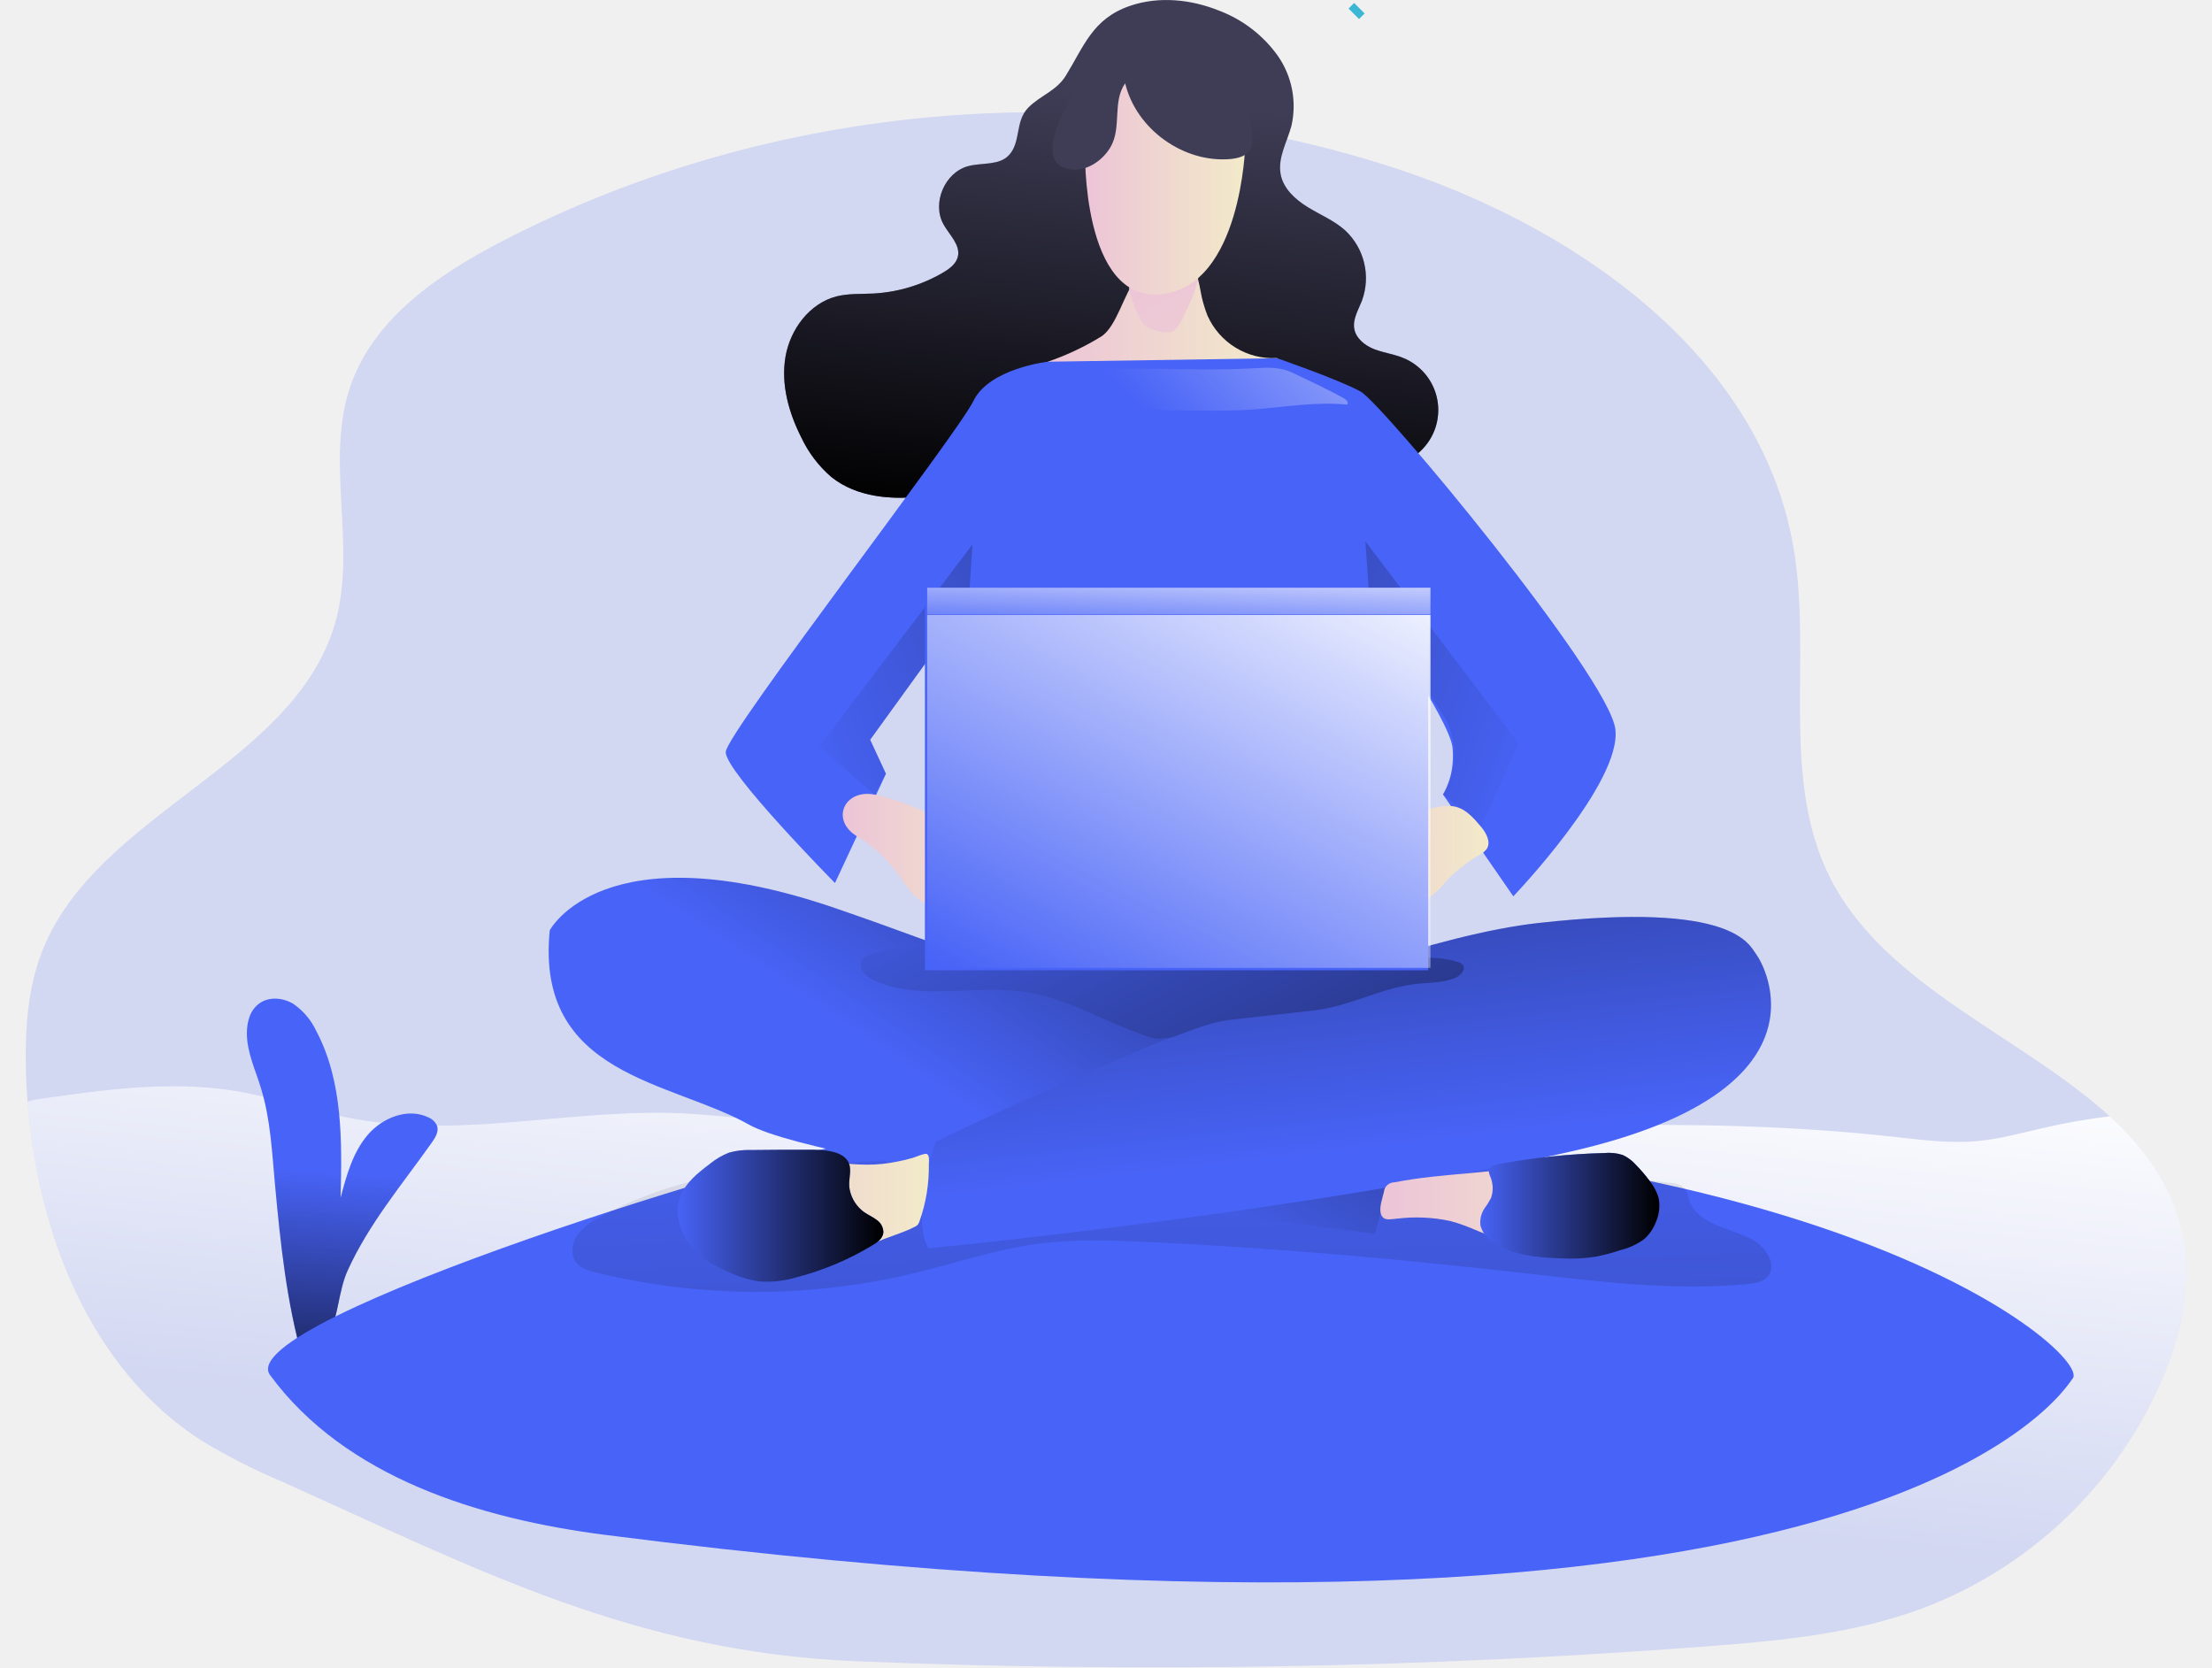
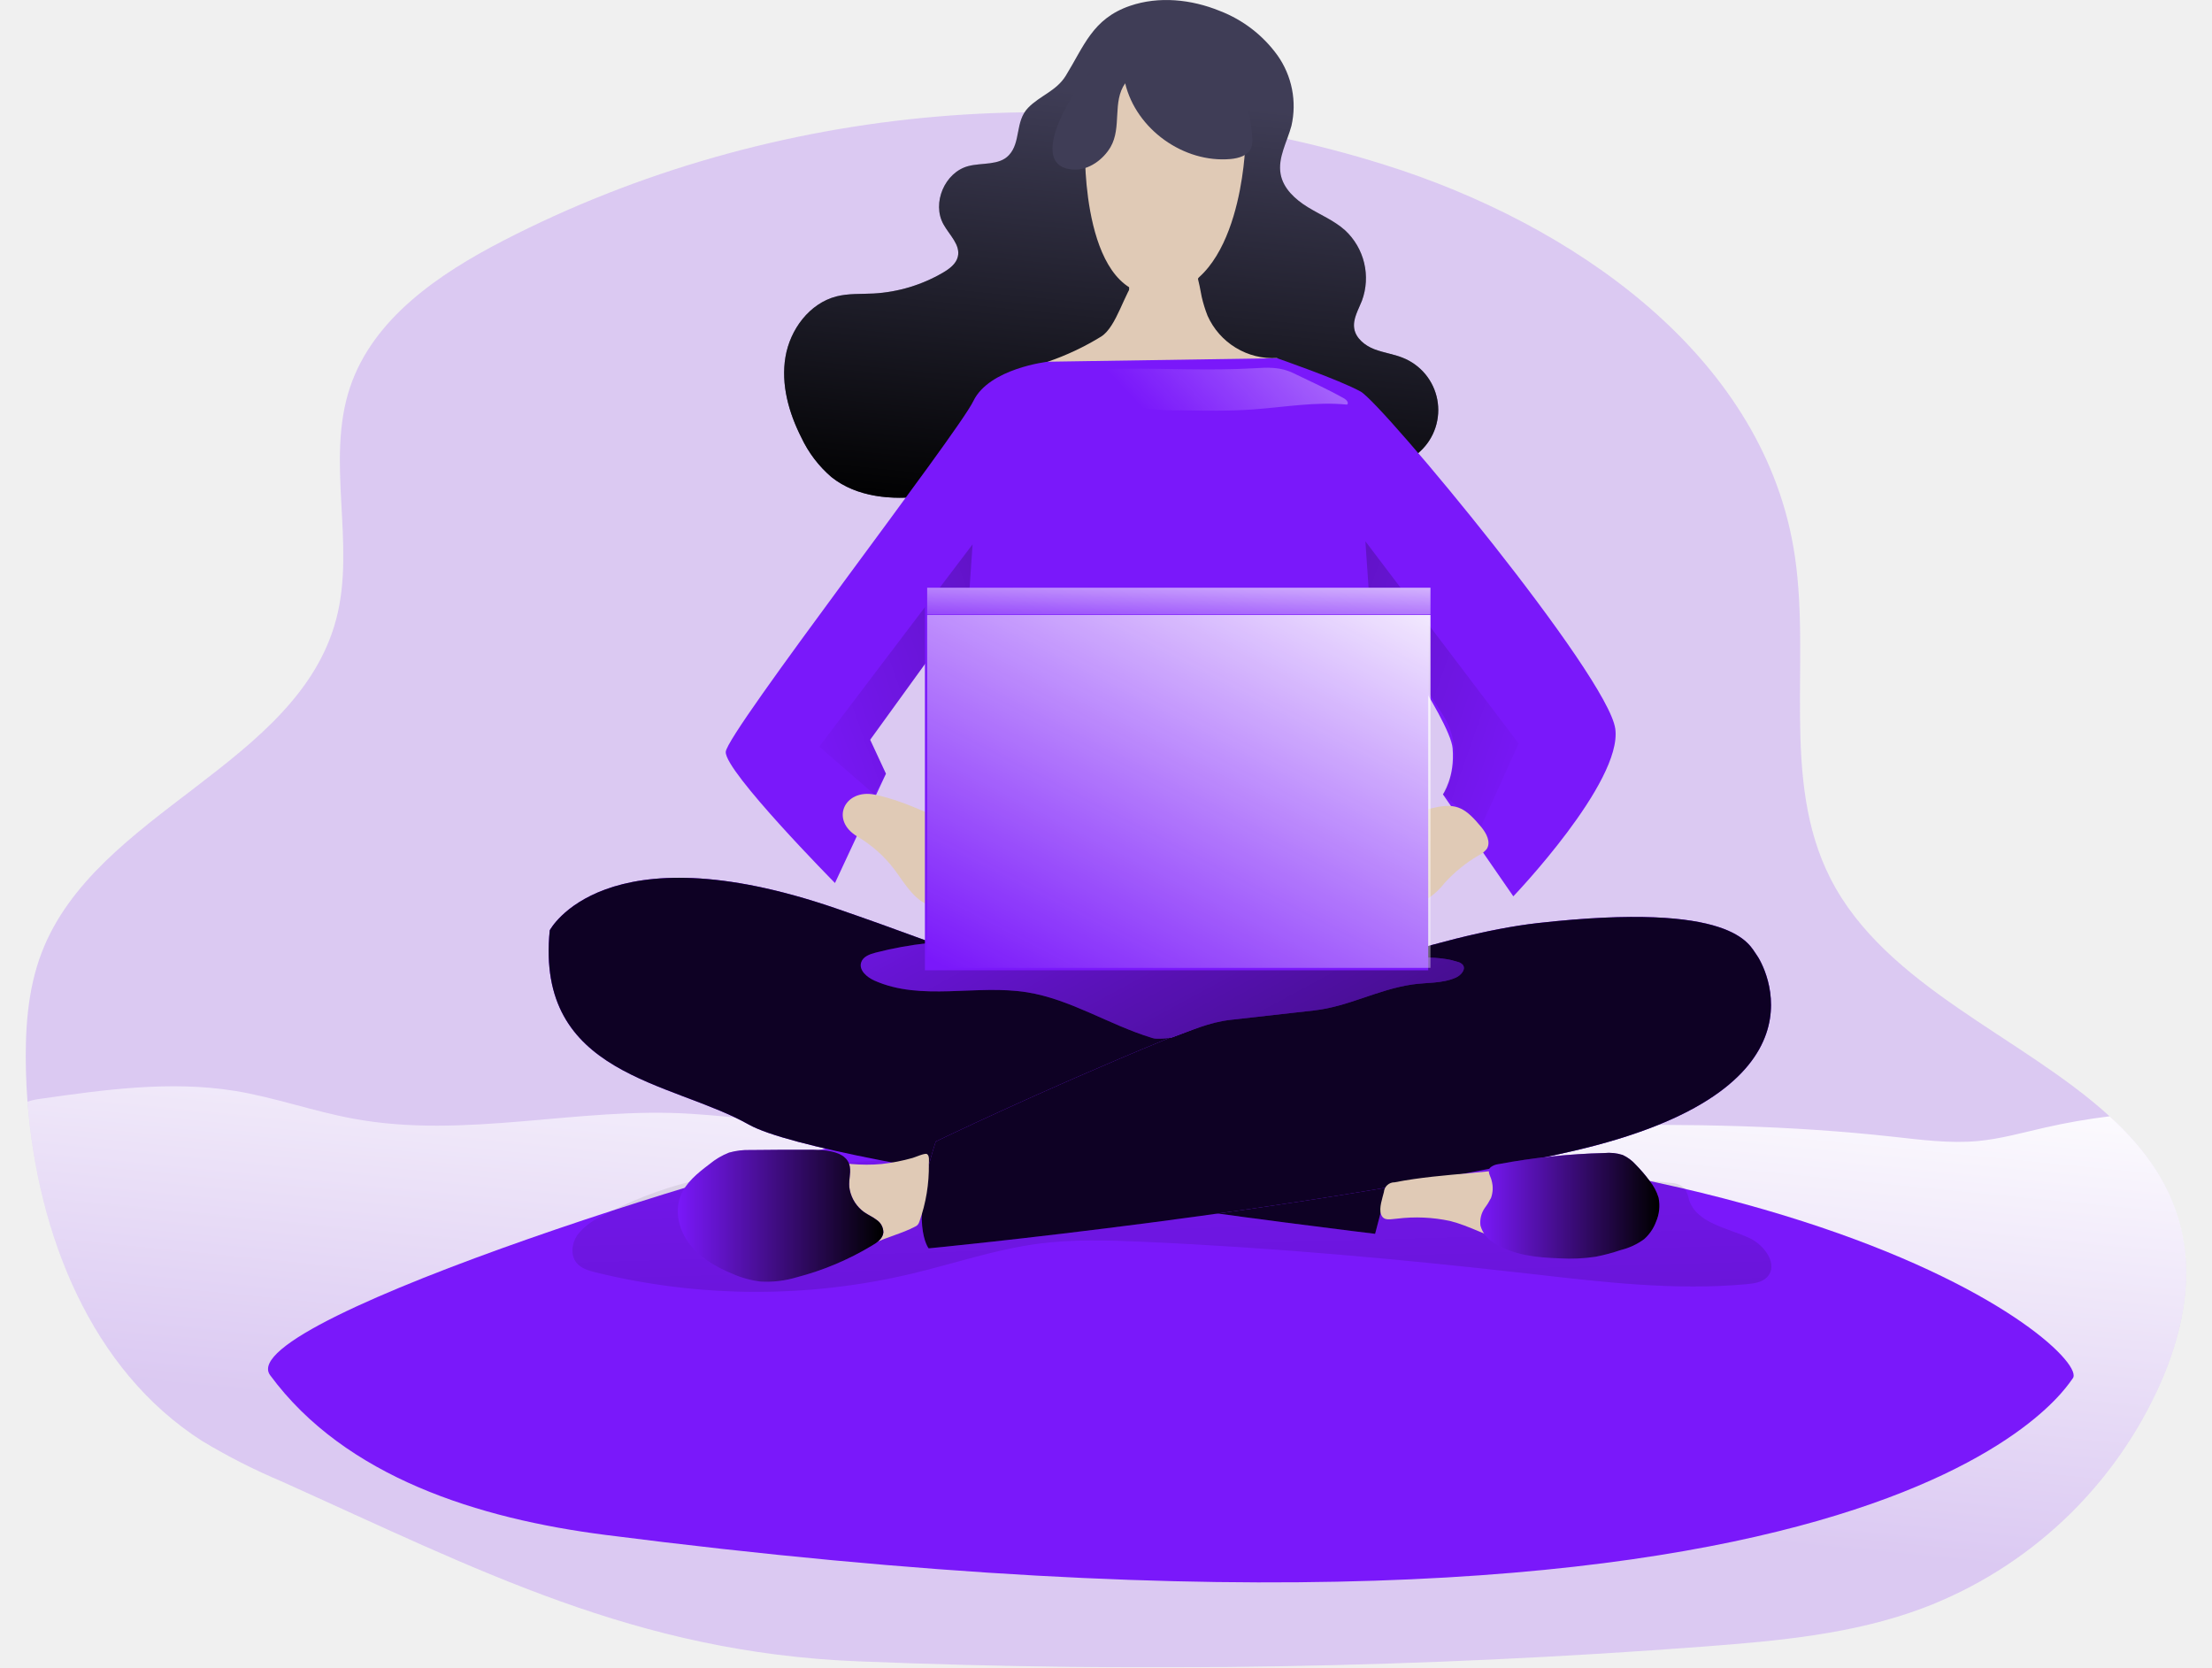
- <svg xmlns="http://www.w3.org/2000/svg" xmlns:xlink="http://www.w3.org/1999/xlink" id="Layer_1" data-name="Layer 1" viewBox="0 0 499.59 385.54" width="406" height="306" class="illustration styles_illustrationTablet__1DWOa">
+ <svg xmlns="http://www.w3.org/2000/svg" width="406" height="306" viewBox="0 0 406 306" fill="none">
+   <g clip-path="url(#clip0_0_1)">
+     <path opacity="0.18" d="M396.57 253.783C392.402 263.229 386.396 271.751 378.902 278.852C371.407 285.953 362.574 291.491 352.917 295.142C340.217 299.904 326.487 301.143 312.954 302.174C261.196 306.1 209.254 307.009 157.39 304.897C116.65 303.238 88.014 288.229 51.687 271.879C46.651 269.76 41.776 267.28 37.099 264.458C16.669 251.418 6.938 226.559 5.049 202.193C4.906 200.352 4.819 198.518 4.763 196.685C4.581 189.327 4.994 181.716 7.66 174.803C17.59 148.984 54.584 140.42 61.695 113.688C65.37 99.846 59.695 84.608 64.259 71.043C68.505 58.44 80.545 50.273 92.355 44.177C141.707 18.683 201.194 13.58 254.181 30.256C288.54 41.058 322.994 64.868 329.161 100.354C332.685 120.641 326.621 142.904 335.979 161.246C346.091 181.089 371.195 190.224 387.188 204.86C393.72 210.828 398.728 217.718 400.562 226.615C402.443 235.727 400.3 245.251 396.57 253.783Z" fill="#7A18FA" />
+     <path d="M396.57 253.783C392.402 263.229 386.396 271.751 378.902 278.852C371.407 285.953 362.574 291.491 352.917 295.142C340.217 299.904 326.487 301.143 312.954 302.174C261.196 306.1 209.254 307.009 157.39 304.897C116.65 303.238 88.014 288.229 51.687 271.879C46.652 269.76 41.776 267.28 37.099 264.458C16.669 251.418 6.938 226.559 5.049 202.193C5.8 201.935 6.578 201.759 7.367 201.669C19.193 199.979 31.249 198.304 43.083 200.201C50.433 201.399 57.504 203.963 64.83 205.304C85.466 209.13 106.142 203.09 126.841 204.415C144.342 205.534 161.581 209.289 179.312 209.82C197.98 210.392 216.671 209.741 235.331 208.892C272.635 207.185 310.2 204.511 347.464 208.622C352.631 209.185 357.782 209.884 362.988 209.416C367.163 209.027 371.227 207.876 375.322 206.947C379.253 206.051 383.226 205.357 387.228 204.868C393.76 210.836 398.768 217.726 400.602 226.623C402.443 235.726 400.3 245.251 396.57 253.783Z" fill="url(#paint0_linear_0_1)" />
+     <path d="M207.385 1.079C212.703 -0.746 218.664 -0.127 223.878 2C228.131 3.634 231.816 6.472 234.482 10.167C235.792 12.021 236.696 14.129 237.137 16.355C237.577 18.582 237.543 20.876 237.037 23.088C236.244 26.049 234.506 28.93 235.053 31.946C235.529 34.597 237.728 36.597 240.022 38.01C242.316 39.423 244.871 40.462 246.879 42.264C248.613 43.872 249.832 45.957 250.383 48.256C250.934 50.556 250.792 52.967 249.975 55.185C249.324 56.86 248.268 58.535 248.562 60.313C248.856 62.09 250.514 63.416 252.221 64.083C253.927 64.749 255.784 64.972 257.491 65.67C259.104 66.314 260.528 67.354 261.632 68.695C262.735 70.035 263.483 71.633 263.805 73.339C264.127 75.045 264.013 76.805 263.474 78.456C262.935 80.107 261.988 81.595 260.721 82.782C258.396 84.973 255.205 85.957 252.118 86.751C240.143 89.76 227.744 90.718 215.449 89.584C205.98 88.703 196.496 86.576 187.043 87.671C181.146 88.354 175.447 90.282 169.582 91.052C163.716 91.822 157.248 91.259 152.605 87.552C150.275 85.553 148.395 83.084 147.088 80.306C144.771 75.742 143.318 70.551 144.168 65.511C145.017 60.471 148.557 55.685 153.517 54.4C155.724 53.836 158.049 53.987 160.327 53.868C164.832 53.619 169.213 52.299 173.106 50.019C174.28 49.328 175.487 48.431 175.804 47.121C176.328 44.947 174.272 43.153 173.177 41.185C170.986 37.28 173.407 31.605 177.741 30.478C180.281 29.819 183.392 30.398 185.178 28.478C187.416 26.097 186.281 22.303 188.694 19.795C190.853 17.556 193.869 16.715 195.599 13.929C198.988 8.437 200.528 3.445 207.385 1.079Z" fill="#3F3D56" />
+     <path d="M207.385 1.079C212.703 -0.746 218.664 -0.127 223.878 2C228.131 3.634 231.816 6.472 234.482 10.167C235.792 12.021 236.696 14.129 237.137 16.355C237.577 18.582 237.543 20.876 237.037 23.088C236.244 26.049 234.506 28.93 235.053 31.946C235.529 34.597 237.728 36.597 240.022 38.01C242.316 39.423 244.871 40.462 246.879 42.264C248.613 43.872 249.832 45.957 250.383 48.256C250.934 50.556 250.792 52.967 249.975 55.185C249.324 56.86 248.268 58.535 248.562 60.313C248.856 62.09 250.514 63.416 252.221 64.083C253.927 64.749 255.784 64.972 257.491 65.67C259.104 66.314 260.528 67.354 261.632 68.695C262.735 70.035 263.483 71.633 263.805 73.339C264.127 75.045 264.013 76.805 263.474 78.456C262.935 80.107 261.988 81.595 260.721 82.782C258.396 84.973 255.205 85.957 252.118 86.751C240.143 89.76 227.744 90.718 215.449 89.584C205.98 88.703 196.496 86.576 187.043 87.671C181.146 88.354 175.447 90.282 169.582 91.052C163.716 91.822 157.248 91.259 152.605 87.552C150.275 85.553 148.395 83.084 147.088 80.306C144.771 75.742 143.318 70.551 144.168 65.511C145.017 60.471 148.557 55.685 153.517 54.4C155.724 53.836 158.049 53.987 160.327 53.868C164.832 53.619 169.213 52.299 173.106 50.019C174.28 49.328 175.487 48.431 175.804 47.121C176.328 44.947 174.272 43.153 173.177 41.185C170.986 37.28 173.407 31.605 177.741 30.478C180.281 29.819 183.392 30.398 185.178 28.478C187.416 26.097 186.281 22.303 188.694 19.795C190.853 17.556 193.869 16.715 195.599 13.929C198.988 8.437 200.528 3.445 207.385 1.079Z" fill="url(#paint1_linear_0_1)" />
+     <path d="M49.575 252.378C63.37 271.133 87.958 278.729 111.047 281.689C346.503 311.85 379.354 254.235 380.426 252.989C384.299 248.505 327.122 197.986 158.835 209.392C147.065 210.186 42.099 242.211 49.575 252.378Z" fill="#7A18FA" />
+     <path d="M110.15 223.369C108.487 224.129 107.035 225.285 105.92 226.734C104.912 228.25 104.689 230.441 105.872 231.822C106.713 232.814 108.055 233.195 109.324 233.512C128.392 238.203 148.303 238.282 167.407 233.742C175.137 231.893 182.717 229.29 190.599 228.25C196.948 227.417 203.417 227.615 209.838 227.901C233.466 228.948 257.046 231.075 280.548 233.742C293.882 235.258 307.319 236.917 320.677 235.671C322.002 235.544 323.439 235.338 324.352 234.369C326.463 232.139 323.899 228.504 321.113 227.226C316.994 225.313 311.391 224.512 310.002 220.178C309.873 219.445 309.603 218.745 309.208 218.114C308.489 217.449 307.545 217.081 306.565 217.083C252.641 210.812 198.233 209.845 144.12 214.194C131.516 215.194 121.278 217.337 110.15 223.369Z" fill="url(#paint2_linear_0_1)" />
+     <path d="M100.903 170.739C100.903 170.739 110.706 152.032 153.478 166.731C196.25 181.43 257.292 207.725 257.292 207.725L252.395 226.44C252.395 226.44 151.7 214.408 137.437 206.384C123.174 198.359 98.229 197.478 100.903 170.739Z" fill="#7A18FA" />
+     <path d="M100.903 170.739C100.903 170.739 110.706 152.032 153.478 166.731C196.25 181.43 257.292 207.725 257.292 207.725L252.395 226.44C252.395 226.44 151.7 214.408 137.437 206.384C123.174 198.359 98.229 197.478 100.903 170.739Z" fill="#0E0124" />
+     <path d="M171.748 209.503C171.748 209.503 246.157 173.453 282.278 169.406C318.399 165.358 321.042 173.414 322.383 175.2C323.725 176.985 337.082 200.145 288.516 211.289C239.95 222.432 170.447 229.107 170.447 229.107C170.447 229.107 166.843 224.655 171.748 209.503Z" fill="#7A18FA" />
+     <path d="M171.748 209.503C171.748 209.503 246.157 173.453 282.278 169.406C318.399 165.358 321.042 173.414 322.383 175.2C323.725 176.985 337.082 200.145 288.516 211.289C239.95 222.432 170.447 229.107 170.447 229.107C170.447 229.107 166.843 224.655 171.748 209.503Z" fill="#0E0124" />
+     <path d="M202.115 61.765C199.031 63.663 195.747 65.212 192.321 66.384C194.137 69.353 196.607 71.867 199.543 73.734C203.821 76.321 208.98 77.028 213.981 77.075C216.808 77.188 219.635 76.847 222.354 76.067C225.997 74.893 229.116 72.504 232.029 70.019C233.331 68.892 234.744 67.392 234.41 65.71C231.745 65.866 229.096 65.207 226.815 63.82C224.533 62.434 222.728 60.385 221.64 57.947C221.202 56.835 220.846 55.691 220.576 54.527C220.449 54.035 219.965 50.923 219.624 50.558C219.209 50.158 218.705 49.861 218.153 49.691C217.602 49.521 217.018 49.484 216.449 49.582C213.893 50.042 210.346 49.169 208.512 51.257C206.369 53.646 204.98 59.956 202.115 61.765Z" fill="#E0CAB6" />
+     <path d="M210.322 59.86C211.651 60.727 213.235 61.116 214.814 60.964C216.401 60.781 217.64 56.995 218.402 55.59C218.626 55.15 218.817 54.694 218.973 54.225C219.651 52.558 220.066 50.797 220.203 49.002C220.203 49.503 216.894 50.026 216.465 50.09C215.084 50.296 213.679 50.368 212.29 50.511C210.361 50.709 206.504 50.796 207.361 53.582C207.79 55.003 209.076 59.082 210.322 59.86Z" fill="#E0CAB6" />
+     <path d="M192.329 66.384C192.329 66.384 181.55 67.591 178.653 73.607C175.757 79.623 133.413 134.428 133.207 137.991C133 141.555 153.255 162.056 153.255 162.056L162.613 141.999L159.716 135.769L177.765 110.815L177.05 175.263L215.013 190.423L249.737 177.073L251.022 110.593C251.022 110.593 266.174 131.975 266.618 137.325C267.063 142.674 264.841 145.793 264.841 145.793L277.762 164.501C277.762 164.501 297.81 143.563 296.477 133.761C295.144 123.959 253.705 74.052 249.737 71.861C245.768 69.67 234.402 65.742 234.402 65.742L192.329 66.384Z" fill="#7A18FA" />
+     <path d="M170.304 173.088C167.07 173.44 163.866 174.023 160.716 174.834C159.637 175.112 158.406 175.557 158.065 176.62C157.597 178.065 159.121 179.351 160.51 179.97C169.121 183.803 179.201 180.62 188.519 182.113C196.504 183.398 203.528 188.049 211.266 190.423C211.634 190.562 212.024 190.632 212.417 190.629C213.287 190.644 214.156 190.575 215.013 190.423C218.711 189.145 221.822 187.629 225.886 187.168L241.173 185.446C247.562 184.724 252.808 181.628 259.166 180.684C261.872 180.279 264.721 180.533 267.237 179.406C268.158 178.985 269.095 177.914 268.507 177.096C268.257 176.813 267.924 176.616 267.555 176.533C264.801 175.636 261.848 175.7 258.959 175.739C229.458 176.263 199.647 169.914 170.304 173.088Z" fill="#7A18FA" />
+     <path d="M170.304 173.088C167.07 173.44 163.866 174.023 160.716 174.834C159.637 175.112 158.406 175.557 158.065 176.62C157.597 178.065 159.121 179.351 160.51 179.97C169.121 183.803 179.201 180.62 188.519 182.113C196.504 183.398 203.528 188.049 211.266 190.423C211.634 190.562 212.024 190.632 212.417 190.629C213.287 190.644 214.156 190.575 215.013 190.423C218.711 189.145 221.822 187.629 225.886 187.168L241.173 185.446C247.562 184.724 252.808 181.628 259.166 180.684C261.872 180.279 264.721 180.533 267.237 179.406C268.158 178.985 269.095 177.914 268.507 177.096C268.257 176.813 267.924 176.616 267.555 176.533C264.801 175.636 261.848 175.7 258.959 175.739C229.458 176.263 199.647 169.914 170.304 173.088Z" fill="url(#paint3_linear_0_1)" />
+     <path d="M250.61 99.346L251.356 110.26L264.848 131.205C266.002 132.999 266.7 135.047 266.88 137.173C267.06 139.298 266.716 141.434 265.88 143.396L264.856 145.777L271.817 151.754L278.746 136.452L250.61 99.346Z" fill="url(#paint4_linear_0_1)" />
+     <path d="M178.78 152.976C180.154 153.456 181.455 154.124 182.646 154.96C185.662 157.27 186.654 161.358 186.9 165.151C186.998 165.85 186.907 166.563 186.638 167.215C186.32 167.7 185.876 168.09 185.352 168.34C184.829 168.59 184.247 168.693 183.67 168.636C180.876 168.636 178.384 166.747 175.598 166.477C174.169 166.334 172.709 166.62 171.304 166.334C168.002 165.659 166.161 162.262 164.161 159.572C162.314 157.143 160.015 155.095 157.39 153.54C152.271 150.516 155.009 144.714 160.565 145.841C166.708 147.103 172.931 150.603 178.78 152.976Z" fill="#E0CAB6" />
+     <path d="M249.887 151.349C248.601 151.574 247.361 152.014 246.22 152.651C244.585 153.69 243.578 155.46 242.252 156.841C241.125 157.976 239.68 158.969 239.276 160.516C239.066 161.47 239.187 162.466 239.617 163.342C240.286 164.725 241.408 165.839 242.797 166.497C244.186 167.155 245.758 167.319 247.252 166.961C248.475 166.628 249.578 165.945 250.792 165.604C254.562 164.532 258.983 166.747 262.34 164.739C263.401 163.99 264.345 163.089 265.142 162.064C266.948 160.062 269.052 158.351 271.381 156.992C271.97 156.719 272.486 156.311 272.889 155.802C273.682 154.548 272.817 152.913 271.865 151.77C269.079 148.436 267.476 147.27 263.277 148.23C258.785 149.246 254.34 150.309 249.887 151.349Z" fill="#E0CAB6" />
+     <path d="M161.859 213.622C154.374 214.368 146.874 211.598 139.382 212.305C136.68 212.594 134.028 213.234 131.492 214.21C130.261 214.586 129.124 215.222 128.159 216.075C126.492 217.718 126.167 220.329 126.571 222.631C127.365 227.123 130.667 230.956 134.746 232.996C137.267 234.288 140.098 234.852 142.921 234.623C144.263 234.461 145.59 234.196 146.89 233.83C149.818 233.216 152.667 232.274 155.382 231.02C157.097 230.147 158.676 229.036 160.399 228.194C162.843 227.004 165.534 226.393 167.939 225.131C168.126 225.05 168.295 224.934 168.439 224.789C168.587 224.604 168.698 224.391 168.764 224.162C169.961 220.793 170.544 217.237 170.486 213.662C170.486 213.154 170.653 212.074 170.129 211.797C169.724 211.59 167.978 212.384 167.51 212.511C165.66 213.035 163.77 213.407 161.859 213.622Z" fill="#E0CAB6" />
+     <path d="M266.158 224.083C269.761 224.996 273.031 226.917 276.603 227.925C279.672 228.712 282.833 229.077 286 229.012C290.762 229.012 295.771 228.647 299.898 226.226C300.563 225.875 301.145 225.385 301.604 224.789C302.668 223.273 302.2 221.178 301.493 219.464C300.271 216.456 298.263 213.527 295.239 212.321C291.667 210.932 287.691 212.321 283.976 213.217C274.833 215.511 265.221 215.162 255.975 216.987C255.481 216.978 255.002 217.157 254.636 217.489C254.27 217.821 254.045 218.281 254.007 218.773C253.745 219.884 253.062 221.718 253.483 222.861C253.967 224.194 255.284 223.718 256.443 223.654C259.683 223.256 262.966 223.401 266.158 224.083Z" fill="#E0CAB6" />
+     <path d="M273.666 219.861C273.34 220.504 272.958 221.118 272.523 221.694C271.866 222.638 271.583 223.792 271.73 224.932C271.914 225.603 272.232 226.23 272.665 226.776C273.097 227.321 273.635 227.774 274.246 228.107C277.722 230.377 282.064 230.798 286.215 230.941C288.438 231.077 290.671 230.979 292.874 230.647C294.445 230.338 295.993 229.924 297.509 229.409C299.046 229.03 300.495 228.354 301.771 227.417C302.745 226.553 303.492 225.462 303.946 224.242C304.559 222.85 304.726 221.303 304.422 219.813C304.08 218.673 303.513 217.612 302.755 216.694C301.976 215.651 301.127 214.662 300.215 213.733C299.549 212.99 298.739 212.391 297.834 211.971C296.746 211.622 295.598 211.5 294.461 211.614C287.938 211.773 281.438 212.455 275.024 213.654C274.522 213.712 274.044 213.898 273.635 214.194C272.801 214.916 273.635 215.876 273.793 216.71C274.077 217.748 274.032 218.848 273.666 219.861Z" fill="#7A18FA" />
+     <path d="M158.621 222.472C159.367 222.988 160.208 223.345 160.922 223.901C161.298 224.155 161.605 224.499 161.817 224.9C162.028 225.301 162.138 225.748 162.137 226.202C162.034 227.298 161.01 228.052 160.073 228.583C155.766 231.188 151.103 233.153 146.231 234.417C144.105 235.055 141.885 235.324 139.667 235.211C137.857 234.995 136.089 234.511 134.421 233.774C131.492 232.568 128.651 230.941 126.683 228.464C124.714 225.988 123.762 222.535 124.881 219.575C125.825 217.067 128.056 215.297 130.183 213.686C131.268 212.778 132.493 212.052 133.81 211.535C135.1 211.172 136.439 211.012 137.778 211.059C141.294 211.003 144.803 211.011 148.319 211.011C150.7 211.011 155.422 210.971 155.97 214.075C156.224 215.495 155.621 216.924 155.97 218.4C156.311 220.042 157.258 221.495 158.621 222.472Z" fill="#7A18FA" />
+     <path d="M273.666 219.861C273.34 220.504 272.958 221.118 272.523 221.694C271.866 222.638 271.583 223.792 271.73 224.932C271.914 225.603 272.232 226.23 272.665 226.776C273.097 227.321 273.635 227.774 274.246 228.107C277.722 230.377 282.064 230.798 286.215 230.941C288.438 231.077 290.671 230.979 292.874 230.647C294.445 230.338 295.993 229.924 297.509 229.409C299.046 229.03 300.495 228.354 301.771 227.417C302.745 226.553 303.492 225.462 303.946 224.242C304.559 222.85 304.726 221.303 304.422 219.813C304.08 218.673 303.513 217.612 302.755 216.694C301.976 215.651 301.127 214.662 300.215 213.733C299.549 212.99 298.739 212.391 297.834 211.971C296.746 211.622 295.598 211.5 294.461 211.614C287.938 211.773 281.438 212.455 275.024 213.654C274.522 213.712 274.044 213.898 273.635 214.194C272.801 214.916 273.635 215.876 273.793 216.71C274.077 217.748 274.032 218.848 273.666 219.861Z" fill="url(#paint5_linear_0_1)" />
+     <path d="M158.621 222.472C159.367 222.988 160.208 223.345 160.922 223.901C161.298 224.155 161.605 224.499 161.817 224.9C162.028 225.301 162.138 225.748 162.137 226.202C162.034 227.298 161.01 228.052 160.073 228.583C155.766 231.188 151.103 233.153 146.231 234.417C144.105 235.055 141.885 235.324 139.667 235.211C137.857 234.995 136.089 234.511 134.421 233.774C131.492 232.568 128.651 230.941 126.683 228.464C124.714 225.988 123.762 222.535 124.881 219.575C125.825 217.067 128.056 215.297 130.183 213.686C131.268 212.778 132.493 212.052 133.81 211.535C135.1 211.172 136.439 211.012 137.778 211.059C141.294 211.003 144.803 211.011 148.319 211.011C150.7 211.011 155.422 210.971 155.97 214.075C156.224 215.495 155.621 216.924 155.97 218.4C156.311 220.042 157.258 221.495 158.621 222.472Z" fill="url(#paint6_linear_0_1)" />
+     <path d="M199.147 27.494C199.147 27.494 198.48 55.566 213.187 54.003C227.894 52.439 228.561 26.62 228.561 26.62C228.561 26.62 222.545 11.469 209.846 13.699C197.147 15.929 199.147 27.494 199.147 27.494Z" fill="#E0CAB6" />
+     <path d="M206.52 15.287C208.536 23.715 217.267 29.97 225.894 29.184C227.378 29.041 229.069 28.549 229.64 27.176C229.853 26.546 229.921 25.876 229.839 25.216C229.649 20.912 228.237 16.752 225.767 13.223C224.524 11.48 222.931 10.015 221.091 8.922C219.25 7.828 217.201 7.131 215.076 6.873C208.917 6.294 203.171 10.12 198.988 14.707C196.377 17.588 188.479 30.716 197.091 31.129C199.845 31.256 202.512 29.256 203.837 26.985C205.933 23.358 204.123 18.683 206.52 15.287Z" fill="#3F3D56" />
+     <path d="M178.511 99.902L177.765 110.815L159.724 135.761L162.613 141.999L160.518 145.841L150.358 137.023L178.511 99.902Z" fill="url(#paint7_linear_0_1)" />
+     <path d="M193.154 68.734C193.75 70.321 195.742 70.766 197.4 71.17C200.575 71.964 203.575 73.551 206.774 74.345C210.118 75.073 213.536 75.398 216.957 75.313C221.275 75.385 225.6 75.456 229.91 75.147C235.688 74.742 241.474 73.678 247.236 74.258C247.625 73.972 247.173 73.393 246.752 73.155C243.752 71.456 240.609 70.035 237.506 68.535C234.934 67.281 232.744 67.432 229.886 67.599C222.068 68.043 214.235 67.599 206.409 67.678C201.971 67.7 197.54 68.053 193.154 68.734Z" fill="url(#paint8_linear_0_1)" />
+     <path d="M262.142 107.863H169.764V178.073H262.142V107.863Z" fill="#7A18FA" />
+     <path d="M262.555 107.863H170.177V112.776H262.555V107.863Z" fill="url(#paint9_linear_0_1)" />
+     <path d="M262.555 112.871H170.177V177.628H262.555V112.871Z" fill="url(#paint10_linear_0_1)" />
+   </g>
  <defs>
-     <linearGradient id="linear-gradient" x1="251.81" y1="396.9" x2="263.37" y2="280.23" gradientUnits="userSpaceOnUse">
-       <stop offset="0" stop-color="#fff" stop-opacity="0" />
-       <stop offset="0.76" stop-color="#fff" stop-opacity="0.76" />
-       <stop offset="0.99" stop-color="#fff" />
+     <linearGradient id="paint0_linear_0_1" x1="197.996" y1="270.998" x2="207.171" y2="178.398" gradientUnits="userSpaceOnUse">
+       <stop stop-color="white" stop-opacity="0" />
+       <stop offset="0.76" stop-color="white" stop-opacity="0.76" />
+       <stop offset="0.99" stop-color="white" />
    </linearGradient>
-     <linearGradient id="linear-gradient-2" x1="80.05" y1="326.65" x2="75.15" y2="400.58" gradientUnits="userSpaceOnUse">
-       <stop offset="0" stop-opacity="0" />
+     <linearGradient id="paint1_linear_0_1" x1="209.274" y1="17.755" x2="201.345" y2="97.846" gradientUnits="userSpaceOnUse">
+       <stop stop-opacity="0" />
      <stop offset="0.99" />
    </linearGradient>
-     <linearGradient id="linear-gradient-3" x1="266.02" y1="77.83" x2="256.03" y2="178.74" xlink:href="#linear-gradient-2" />
-     <linearGradient id="linear-gradient-4" x1="271.81" y1="292.91" x2="286" y2="784.04" xlink:href="#linear-gradient-2" />
-     <linearGradient id="linear-gradient-5" x1="222.52" y1="309.21" x2="319.23" y2="165.2" xlink:href="#linear-gradient-2" />
-     <linearGradient id="linear-gradient-6" x1="314.71" y1="321.49" x2="291.06" y2="114.15" xlink:href="#linear-gradient-2" />
-     <linearGradient id="linear-gradient-7" x1="244.67" y1="135.21" x2="297.73" y2="135.21" gradientUnits="userSpaceOnUse">
-       <stop offset="0" stop-color="#ecc4d7" />
-       <stop offset="0.42" stop-color="#efd4d1" />
-       <stop offset="1" stop-color="#f2eac9" />
+     <linearGradient id="paint2_linear_0_1" x1="213.87" y1="188.462" x2="225.132" y2="578.268" gradientUnits="userSpaceOnUse">
+       <stop stop-opacity="0" />
+       <stop offset="0.99" />
    </linearGradient>
-     <linearGradient id="linear-gradient-8" x1="267.6" y1="113.69" x2="330.56" y2="226.68" xlink:href="#linear-gradient-7" />
-     <linearGradient id="linear-gradient-9" x1="239.55" y1="220.63" x2="356.22" y2="436.63" xlink:href="#linear-gradient-2" />
-     <linearGradient id="linear-gradient-10" x1="5190.83" y1="224.15" x2="5448.73" y2="133.1" gradientTransform="matrix(-1, 0, 0, 1, 5552.02, 0)" xlink:href="#linear-gradient-2" />
-     <linearGradient id="linear-gradient-11" x1="197.2" y1="253.48" x2="237.86" y2="253.48" xlink:href="#linear-gradient-7" />
-     <linearGradient id="linear-gradient-12" x1="303.64" y1="253.94" x2="346.52" y2="253.94" xlink:href="#linear-gradient-7" />
-     <linearGradient id="linear-gradient-13" x1="161.63" y1="336.72" x2="217.2" y2="336.72" xlink:href="#linear-gradient-7" />
-     <linearGradient id="linear-gradient-14" x1="321.55" y1="333.08" x2="383.14" y2="333.08" xlink:href="#linear-gradient-7" />
-     <linearGradient id="linear-gradient-15" x1="344.6" y1="334.31" x2="386.06" y2="334.31" xlink:href="#linear-gradient-2" />
-     <linearGradient id="linear-gradient-16" x1="159.09" y1="336.61" x2="206.64" y2="336.61" xlink:href="#linear-gradient-2" />
-     <linearGradient id="linear-gradient-17" x1="253.12" y1="98" x2="290.32" y2="98" xlink:href="#linear-gradient-7" />
-     <linearGradient id="linear-gradient-18" x1="174.79" y1="166.39" x2="432.69" y2="75.34" xlink:href="#linear-gradient-2" />
-     <linearGradient id="linear-gradient-19" x1="270.67" y1="154.17" x2="350.56" y2="78.49" xlink:href="#linear-gradient" />
-     <linearGradient id="linear-gradient-20" x1="266.18" y1="149.63" x2="267.23" y2="125.45" xlink:href="#linear-gradient" />
-     <linearGradient id="linear-gradient-21" x1="238.74" y1="237.04" x2="301.89" y2="114.73" xlink:href="#linear-gradient" />
+     <linearGradient id="paint3_linear_0_1" x1="188.265" y1="131.094" x2="280.865" y2="302.532" gradientUnits="userSpaceOnUse">
+       <stop stop-opacity="0" />
+       <stop offset="0.99" />
+     </linearGradient>
+     <linearGradient id="paint4_linear_0_1" x1="284.81" y1="133.888" x2="80.117" y2="61.622" gradientUnits="userSpaceOnUse">
+       <stop stop-opacity="0" />
+       <stop offset="0.99" />
+     </linearGradient>
+     <linearGradient id="paint5_linear_0_1" x1="271.642" y1="221.321" x2="304.549" y2="221.321" gradientUnits="userSpaceOnUse">
+       <stop stop-opacity="0" />
+       <stop offset="0.99" />
+     </linearGradient>
+     <linearGradient id="paint6_linear_0_1" x1="124.405" y1="223.147" x2="162.145" y2="223.147" gradientUnits="userSpaceOnUse">
+       <stop stop-opacity="0" />
+       <stop offset="0.99" />
+     </linearGradient>
+     <linearGradient id="paint7_linear_0_1" x1="143.469" y1="132.062" x2="348.162" y2="59.797" gradientUnits="userSpaceOnUse">
+       <stop stop-opacity="0" />
+       <stop offset="0.99" />
+     </linearGradient>
+     <linearGradient id="paint8_linear_0_1" x1="212.965" y1="78.345" x2="276.373" y2="18.279" gradientUnits="userSpaceOnUse">
+       <stop stop-color="white" stop-opacity="0" />
+       <stop offset="0.76" stop-color="white" stop-opacity="0.76" />
+       <stop offset="0.99" stop-color="white" />
+     </linearGradient>
+     <linearGradient id="paint9_linear_0_1" x1="216.005" y1="118.76" x2="216.838" y2="99.569" gradientUnits="userSpaceOnUse">
+       <stop stop-color="white" stop-opacity="0" />
+       <stop offset="0.76" stop-color="white" stop-opacity="0.76" />
+       <stop offset="0.99" stop-color="white" />
+     </linearGradient>
+     <linearGradient id="paint10_linear_0_1" x1="194.226" y1="188.137" x2="244.347" y2="91.06" gradientUnits="userSpaceOnUse">
+       <stop stop-color="white" stop-opacity="0" />
+       <stop offset="0.76" stop-color="white" stop-opacity="0.76" />
+       <stop offset="0.99" stop-color="white" />
+     </linearGradient>
+     <clipPath id="clip0_0_1">
+       <rect width="406" height="306" fill="white" />
+     </clipPath>
  </defs>
-   <path d="M502,375.21a98,98,0,0,1-55,52.11c-16,6-33.3,7.56-50.35,8.86a1684.87,1684.87,0,0,1-196,3.43c-51.33-2.09-87.41-21-133.18-41.6a142.92,142.92,0,0,1-18.38-9.35c-25.74-16.43-38-47.75-40.38-78.45-.18-2.32-.29-4.63-.36-6.94C8.12,294,8.64,284.41,12,275.7c12.51-32.53,59.12-43.32,68.08-77,4.63-17.44-2.52-36.64,3.23-53.73,5.35-15.88,20.52-26.17,35.4-33.85C180.89,79,255.84,72.57,322.6,93.58c43.29,13.61,86.7,43.61,94.47,88.32,4.44,25.56-3.2,53.61,8.59,76.72,12.74,25,44.37,36.51,64.52,54.95,8.23,7.52,14.54,16.2,16.85,27.41C509.4,352.46,506.7,364.46,502,375.21Z" transform="translate(-8.32 -55.46)" fill="#4863f7" opacity="0.18" style="isolation: isolate;" />
-   <path d="M502,375.21a98,98,0,0,1-55,52.11c-16,6-33.3,7.56-50.35,8.86a1684.87,1684.87,0,0,1-196,3.43c-51.33-2.09-87.41-21-133.18-41.6a142.92,142.92,0,0,1-18.38-9.35c-25.74-16.43-38-47.75-40.38-78.45a13.74,13.74,0,0,1,2.92-.66c14.9-2.13,30.09-4.24,45-1.85,9.26,1.51,18.17,4.74,27.4,6.43,26,4.82,52.05-2.79,78.13-1.12,22.05,1.41,43.77,6.14,66.11,6.81,23.52.72,47.07-.1,70.58-1.17,47-2.15,94.33-5.52,141.28-.34,6.51.71,13,1.59,19.56,1,5.26-.49,10.38-1.94,15.54-3.11a148.46,148.46,0,0,1,15-2.62c8.23,7.52,14.54,16.2,16.85,27.41C509.4,352.46,506.7,364.46,502,375.21Z" transform="translate(-8.32 -55.46)" fill="url(#linear-gradient)" />
-   <path d="M102.24,319.61c.79-1.11,1.61-2.46,1.2-3.76a3.66,3.66,0,0,0-2-2c-4.75-2.33-10.73.07-14.13,4.12s-4.85,9.34-6.2,14.46c.34-13.12.53-26.9-5.59-38.51a15.84,15.84,0,0,0-5.25-6.28c-2.35-1.46-5.55-1.8-7.83-.24s-3,4.34-3,7c0,4.39,2,8.5,3.26,12.69,2.22,7.21,2.55,14.84,3.25,22.36,1.25,13.5,2.68,27.19,6.41,40.23-.14-.48,5.43-4.24,6-5.38,2.22-4.29,2.27-10.42,4.39-15.07C87.65,338.42,95.44,329.23,102.24,319.61Z" transform="translate(-8.32 -55.46)" fill="#4863f7" />
-   <path d="M102.24,319.61c.79-1.11,1.61-2.46,1.2-3.76a3.66,3.66,0,0,0-2-2c-4.75-2.33-10.73.07-14.13,4.12s-4.85,9.34-6.2,14.46c.34-13.12.53-26.9-5.59-38.51a15.84,15.84,0,0,0-5.25-6.28c-2.35-1.46-5.55-1.8-7.83-.24s-3,4.34-3,7c0,4.39,2,8.5,3.26,12.69,2.22,7.21,2.55,14.84,3.25,22.36,1.25,13.5,2.68,27.19,6.41,40.23-.14-.48,5.43-4.24,6-5.38,2.22-4.29,2.27-10.42,4.39-15.07C87.65,338.42,95.44,329.23,102.24,319.61Z" transform="translate(-8.32 -55.46)" fill="url(#linear-gradient-2)" />
-   <path d="M263.64,56.82c6.7-2.3,14.21-1.52,20.78,1.16a29.54,29.54,0,0,1,13.36,10.29A20.35,20.35,0,0,1,301,84.55c-1,3.73-3.19,7.36-2.5,11.16.6,3.34,3.37,5.86,6.26,7.64s6.11,3.09,8.64,5.36a15.09,15.09,0,0,1,3.9,16.28c-.82,2.11-2.15,4.22-1.78,6.46s2.46,3.91,4.61,4.75,4.49,1.12,6.64,2a13,13,0,0,1,4.07,21.56c-2.93,2.76-6.95,4-10.84,5a137.69,137.69,0,0,1-46.2,3.57c-11.93-1.11-23.88-3.79-35.79-2.41-7.43.86-14.61,3.29-22,4.26s-15.54.26-21.39-4.41a27.39,27.39,0,0,1-6.95-9.13c-2.92-5.75-4.75-12.29-3.68-18.64s5.53-12.38,11.78-14c2.78-.71,5.71-.52,8.58-.67a35.76,35.76,0,0,0,16.1-4.85c1.48-.87,3-2,3.4-3.65.66-2.74-1.93-5-3.31-7.48-2.76-4.92.29-12.07,5.75-13.49,3.2-.83,7.12-.1,9.37-2.52,2.82-3,1.39-7.78,4.43-10.94,2.72-2.82,6.52-3.88,8.7-7.39C253.06,66.09,255,59.8,263.64,56.82Z" transform="translate(-8.32 -55.46)" fill="#3f3d56" />
-   <path d="M263.64,56.82c6.7-2.3,14.21-1.52,20.78,1.16a29.54,29.54,0,0,1,13.36,10.29A20.35,20.35,0,0,1,301,84.55c-1,3.73-3.19,7.36-2.5,11.16.6,3.34,3.37,5.86,6.26,7.64s6.11,3.09,8.64,5.36a15.09,15.09,0,0,1,3.9,16.28c-.82,2.11-2.15,4.22-1.78,6.46s2.46,3.91,4.61,4.75,4.49,1.12,6.64,2a13,13,0,0,1,4.07,21.56c-2.93,2.76-6.95,4-10.84,5a137.69,137.69,0,0,1-46.2,3.57c-11.93-1.11-23.88-3.79-35.79-2.41-7.43.86-14.61,3.29-22,4.26s-15.54.26-21.39-4.41a27.39,27.39,0,0,1-6.95-9.13c-2.92-5.75-4.75-12.29-3.68-18.64s5.53-12.38,11.78-14c2.78-.71,5.71-.52,8.58-.67a35.76,35.76,0,0,0,16.1-4.85c1.48-.87,3-2,3.4-3.65.66-2.74-1.93-5-3.31-7.48-2.76-4.92.29-12.07,5.75-13.49,3.2-.83,7.12-.1,9.37-2.52,2.82-3,1.39-7.78,4.43-10.94,2.72-2.82,6.52-3.88,8.7-7.39C253.06,66.09,255,59.8,263.64,56.82Z" transform="translate(-8.32 -55.46)" fill="url(#linear-gradient-3)" />
-   <path d="M64.81,373.44c17.38,23.63,48.36,33.2,77.45,36.93,296.66,38,338.05-34.59,339.4-36.16,4.88-5.65-67.16-69.3-279.19-54.93C187.64,320.28,55.39,360.63,64.81,373.44Z" transform="translate(-8.32 -55.46)" fill="#4863f7" />
-   <path d="M141.13,336.89a14.15,14.15,0,0,0-5.33,4.24c-1.27,1.91-1.55,4.67-.06,6.41,1.06,1.25,2.75,1.73,4.35,2.13a155.67,155.67,0,0,0,73.18.29c9.74-2.33,19.29-5.61,29.22-6.92,8-1.05,16.15-.8,24.24-.44,29.77,1.32,59.48,4,89.09,7.36,16.8,1.91,33.73,4,50.56,2.43,1.67-.16,3.48-.42,4.63-1.64,2.66-2.81-.57-7.39-4.08-9-5.19-2.41-12.25-3.42-14-8.88a7.26,7.26,0,0,0-1-2.6,4.89,4.89,0,0,0-3.33-1.3,1046.28,1046.28,0,0,0-204.67-3.64C168.05,326.59,155.15,329.29,141.13,336.89Z" transform="translate(-8.32 -55.46)" fill="url(#linear-gradient-4)" />
-   <path d="M129.48,270.58s12.35-23.57,66.24-5.05,130.8,51.65,130.8,51.65l-6.17,23.58S193.48,325.6,175.51,315.49,126.11,304.27,129.48,270.58Z" transform="translate(-8.32 -55.46)" fill="#4863f7" />
-   <path d="M129.48,270.58s12.35-23.57,66.24-5.05,130.8,51.65,130.8,51.65l-6.17,23.58S193.48,325.6,175.51,315.49,126.11,304.27,129.48,270.58Z" transform="translate(-8.32 -55.46)" fill="url(#linear-gradient-5)" />
-   <path d="M218.74,319.42S312.49,274,358,268.9s48.84,5.05,50.53,7.3,18.52,31.43-42.67,45.47-148.76,22.45-148.76,22.45S212.56,338.51,218.74,319.42Z" transform="translate(-8.32 -55.46)" fill="#4863f7" />
-   <path d="M218.74,319.42S312.49,274,358,268.9s48.84,5.05,50.53,7.3,18.52,31.43-42.67,45.47-148.76,22.45-148.76,22.45S212.56,338.51,218.74,319.42Z" transform="translate(-8.32 -55.46)" fill="url(#linear-gradient-6)" />
-   <path d="M315.42,58.65l1.29-1.29" transform="translate(-8.32 -55.46)" fill="none" stroke="#3cb6d5" stroke-miterlimit="10" stroke-width="3.43" />
-   <path d="M257,133.28a61.61,61.61,0,0,1-12.34,5.82,28.75,28.75,0,0,0,9.1,9.26c5.39,3.26,11.89,4.15,18.19,4.21a33.45,33.45,0,0,0,10.55-1.27c4.59-1.48,8.52-4.49,12.19-7.62,1.64-1.42,3.42-3.31,3-5.43a16.56,16.56,0,0,1-16.09-9.78,30.72,30.72,0,0,1-1.34-4.31c-.16-.62-.77-4.54-1.2-5a4.63,4.63,0,0,0-4-1.23c-3.22.58-7.69-.52-10,2.11C262.36,123.05,260.61,131,257,133.28Z" transform="translate(-8.32 -55.46)" fill="url(#linear-gradient-7)" />
-   <path d="M267.34,130.88a8.81,8.81,0,0,0,5.66,1.39c2-.23,3.56-5,4.52-6.77a12.27,12.27,0,0,0,.72-1.72,21.92,21.92,0,0,0,1.55-6.58c0,.63-4.17,1.29-4.71,1.37-1.74.26-3.51.35-5.26.53-2.43.25-7.29.36-6.21,3.87C264.15,124.76,265.77,129.9,267.34,130.88Z" transform="translate(-8.32 -55.46)" fill="url(#linear-gradient-8)" />
-   <path d="M244.67,139.1s-13.58,1.52-17.23,9.1-57,76.63-57.26,81.12,25.26,30.32,25.26,30.32l11.79-25.27-3.65-7.85,22.74-31.44-.9,81.2,47.83,19.1L317,278.56l1.62-83.76s19.09,26.94,19.65,33.68-2.24,10.67-2.24,10.67l16.28,23.57s25.26-26.38,23.58-38.73S322,148.76,317,146s-19.32-7.71-19.32-7.71Z" transform="translate(-8.32 -55.46)" fill="#4863f7" />
-   <path d="M216.92,273.54a85.5,85.5,0,0,0-12.08,2.2c-1.36.35-2.91.91-3.34,2.25-.59,1.82,1.33,3.44,3.08,4.22,10.85,4.83,23.55.82,35.29,2.7,10.06,1.62,18.91,7.48,28.66,10.47a4,4,0,0,0,1.45.26,16.92,16.92,0,0,0,3.27-.26c4.66-1.61,8.58-3.52,13.7-4.1l19.26-2.17c8.05-.91,14.66-4.81,22.67-6,3.41-.51,7-.19,10.17-1.61,1.16-.53,2.34-1.88,1.6-2.91a2.27,2.27,0,0,0-1.2-.71c-3.47-1.13-7.19-1.05-10.83-1C291.45,277.54,253.89,269.54,216.92,273.54Z" transform="translate(-8.32 -55.46)" fill="#4863f7" />
-   <path d="M216.92,273.54a85.5,85.5,0,0,0-12.08,2.2c-1.36.35-2.91.91-3.34,2.25-.59,1.82,1.33,3.44,3.08,4.22,10.85,4.83,23.55.82,35.29,2.7,10.06,1.62,18.91,7.48,28.66,10.47a4,4,0,0,0,1.45.26,16.92,16.92,0,0,0,3.27-.26c4.66-1.61,8.58-3.52,13.7-4.1l19.26-2.17c8.05-.91,14.66-4.81,22.67-6,3.41-.51,7-.19,10.17-1.61,1.16-.53,2.34-1.88,1.6-2.91a2.27,2.27,0,0,0-1.2-.71c-3.47-1.13-7.19-1.05-10.83-1C291.45,277.54,253.89,269.54,216.92,273.54Z" transform="translate(-8.32 -55.46)" fill="url(#linear-gradient-9)" />
-   <path d="M318.1,180.63l.94,13.75,17,26.39a16.46,16.46,0,0,1,1.3,15.36l-1.29,3,8.77,7.53,8.73-19.28Z" transform="translate(-8.32 -55.46)" fill="url(#linear-gradient-10)" />
-   <path d="M227.6,248.2a19.85,19.85,0,0,1,4.87,2.5c3.8,2.91,5.05,8.06,5.36,12.84a5,5,0,0,1-.33,2.6,4,4,0,0,1-3.74,1.79c-3.52,0-6.66-2.38-10.17-2.72-1.8-.18-3.64.18-5.41-.18-4.16-.85-6.48-5.13-9-8.52a29.81,29.81,0,0,0-8.53-7.6c-6.45-3.81-3-11.12,4-9.7C212.39,240.8,220.23,245.21,227.6,248.2Z" transform="translate(-8.32 -55.46)" fill="url(#linear-gradient-11)" />
-   <path d="M317.19,246.15a14.65,14.65,0,0,0-4.62,1.64c-2.06,1.31-3.33,3.54-5,5.28-1.42,1.43-3.24,2.68-3.75,4.63a5.43,5.43,0,0,0,.43,3.56,8.49,8.49,0,0,0,9.62,4.56c1.54-.42,2.93-1.28,4.46-1.71,4.75-1.35,10.32,1.44,14.55-1.09a16.57,16.57,0,0,0,3.53-3.37,32.93,32.93,0,0,1,7.86-6.39,5.22,5.22,0,0,0,1.9-1.5c1-1.58-.09-3.64-1.29-5.08-3.51-4.2-5.53-5.67-10.82-4.46C328.4,243.5,322.8,244.84,317.19,246.15Z" transform="translate(-8.32 -55.46)" fill="url(#linear-gradient-12)" />
-   <path d="M206.28,324.61c-9.43.94-18.88-2.55-28.32-1.66a39.32,39.32,0,0,0-9.94,2.4,11.37,11.37,0,0,0-4.2,2.35c-2.1,2.07-2.51,5.36-2,8.26,1,5.66,5.16,10.49,10.3,13.06a19.19,19.19,0,0,0,10.3,2.05,33,33,0,0,0,5-1,49.94,49.94,0,0,0,10.7-3.54c2.16-1.1,4.15-2.5,6.32-3.56,3.08-1.5,6.47-2.27,9.5-3.86a2,2,0,0,0,.63-.43,2.29,2.29,0,0,0,.41-.79,37.72,37.72,0,0,0,2.17-13.23c0-.64.21-2-.45-2.35-.51-.26-2.71.74-3.3.9A44.36,44.36,0,0,1,206.28,324.61Z" transform="translate(-8.32 -55.46)" fill="url(#linear-gradient-13)" />
-   <path d="M337.69,337.79c4.54,1.15,8.66,3.57,13.16,4.84A44,44,0,0,0,362.69,344c6,0,12.31-.46,17.51-3.51a6.6,6.6,0,0,0,2.15-1.81c1.34-1.91.75-4.55-.14-6.71-1.54-3.79-4.07-7.48-7.88-9-4.5-1.75-9.51,0-14.19,1.13-11.52,2.89-23.63,2.45-35.28,4.75a2.44,2.44,0,0,0-2.48,2.25c-.33,1.4-1.19,3.71-.66,5.15.61,1.68,2.27,1.08,3.73,1A37,37,0,0,1,337.69,337.79Z" transform="translate(-8.32 -55.46)" fill="url(#linear-gradient-14)" />
-   <path d="M347.15,332.47a15.36,15.36,0,0,1-1.44,2.31,5.84,5.84,0,0,0-1,4.08,6.53,6.53,0,0,0,3.17,4c4.38,2.86,9.85,3.39,15.08,3.57a39.88,39.88,0,0,0,8.39-.37,45.28,45.28,0,0,0,5.84-1.56,15.22,15.22,0,0,0,5.37-2.51,10,10,0,0,0,2.74-4,9.25,9.25,0,0,0,.6-5.58,11.25,11.25,0,0,0-2.1-3.93,36.61,36.61,0,0,0-3.2-3.73,9.26,9.26,0,0,0-3-2.22,10.48,10.48,0,0,0-4.25-.45,153.54,153.54,0,0,0-24.49,2.57,3.72,3.72,0,0,0-1.75.68c-1.05.91,0,2.12.2,3.17A6.58,6.58,0,0,1,347.15,332.47Z" transform="translate(-8.32 -55.46)" fill="#4863f7" />
-   <path d="M202.2,335.76c.94.65,2,1.1,2.9,1.8a3.49,3.49,0,0,1,1.53,2.9c-.13,1.38-1.42,2.33-2.6,3a65.48,65.48,0,0,1-17.44,7.35,24.43,24.43,0,0,1-8.27,1,23.1,23.1,0,0,1-6.61-1.81c-3.69-1.52-7.27-3.57-9.75-6.69s-3.68-7.47-2.27-11.2c1.19-3.16,4-5.39,6.68-7.42a16.58,16.58,0,0,1,4.57-2.71,16.37,16.37,0,0,1,5-.6c4.43-.07,8.85-.06,13.28-.06,3,0,8.95-.05,9.64,3.86.32,1.79-.44,3.59,0,5.45A8.42,8.42,0,0,0,202.2,335.76Z" transform="translate(-8.32 -55.46)" fill="#4863f7" />
-   <path d="M347.15,332.47a15.36,15.36,0,0,1-1.44,2.31,5.84,5.84,0,0,0-1,4.08,6.53,6.53,0,0,0,3.17,4c4.38,2.86,9.85,3.39,15.08,3.57a39.88,39.88,0,0,0,8.39-.37,45.28,45.28,0,0,0,5.84-1.56,15.22,15.22,0,0,0,5.37-2.51,10,10,0,0,0,2.74-4,9.25,9.25,0,0,0,.6-5.58,11.25,11.25,0,0,0-2.1-3.93,36.61,36.61,0,0,0-3.2-3.73,9.26,9.26,0,0,0-3-2.22,10.48,10.48,0,0,0-4.25-.45,153.54,153.54,0,0,0-24.49,2.57,3.72,3.72,0,0,0-1.75.68c-1.05.91,0,2.12.2,3.17A6.58,6.58,0,0,1,347.15,332.47Z" transform="translate(-8.32 -55.46)" fill="url(#linear-gradient-15)" />
-   <path d="M202.2,335.76c.94.65,2,1.1,2.9,1.8a3.49,3.49,0,0,1,1.53,2.9c-.13,1.38-1.42,2.33-2.6,3a65.48,65.48,0,0,1-17.44,7.35,24.43,24.43,0,0,1-8.27,1,23.1,23.1,0,0,1-6.61-1.81c-3.69-1.52-7.27-3.57-9.75-6.69s-3.68-7.47-2.27-11.2c1.19-3.16,4-5.39,6.68-7.42a16.58,16.58,0,0,1,4.57-2.71,16.37,16.37,0,0,1,5-.6c4.43-.07,8.85-.06,13.28-.06,3,0,8.95-.05,9.64,3.86.32,1.79-.44,3.59,0,5.45A8.42,8.42,0,0,0,202.2,335.76Z" transform="translate(-8.32 -55.46)" fill="url(#linear-gradient-16)" />
-   <path d="M253.26,90.1s-.84,35.37,17.69,33.4S290.32,89,290.32,89s-7.58-19.09-23.58-16.28S253.26,90.1,253.26,90.1Z" transform="translate(-8.32 -55.46)" fill="url(#linear-gradient-17)" />
-   <path d="M262.55,74.72c2.54,10.62,13.54,18.5,24.41,17.51,1.87-.18,4-.8,4.72-2.53a5.56,5.56,0,0,0,.25-2.47,28.55,28.55,0,0,0-5.13-15.11,19.41,19.41,0,0,0-13.47-8c-7.76-.73-15,4.09-20.27,9.87-3.29,3.63-13.24,20.17-2.39,20.69,3.47.16,6.83-2.36,8.5-5.22C261.81,84.89,259.53,79,262.55,74.72Z" transform="translate(-8.32 -55.46)" fill="#3f3d56" />
-   <polygon points="218.94 125.87 218 139.62 195.27 171.05 198.91 178.91 196.27 183.75 183.47 172.64 218.94 125.87" fill="url(#linear-gradient-18)" />
-   <path d="M245.71,142.06c.75,2,3.26,2.56,5.35,3.07,4,1,7.78,3,11.81,4a54,54,0,0,0,12.83,1.22c5.44.09,10.89.18,16.32-.21,7.28-.51,14.57-1.85,21.83-1.12.49-.36-.08-1.09-.61-1.39-3.78-2.14-7.74-3.93-11.65-5.82-3.24-1.58-6-1.39-9.6-1.18-9.85.56-19.72,0-29.58.1A112.47,112.47,0,0,0,245.71,142.06Z" transform="translate(-8.32 -55.46)" fill="url(#linear-gradient-19)" />
-   <rect x="207.92" y="135.9" width="116.39" height="88.46" fill="#4863f7" />
-   <rect x="208.44" y="135.9" width="116.39" height="6.19" fill="url(#linear-gradient-20)" />
-   <rect x="208.44" y="142.21" width="116.39" height="81.59" fill="url(#linear-gradient-21)" />
</svg>
